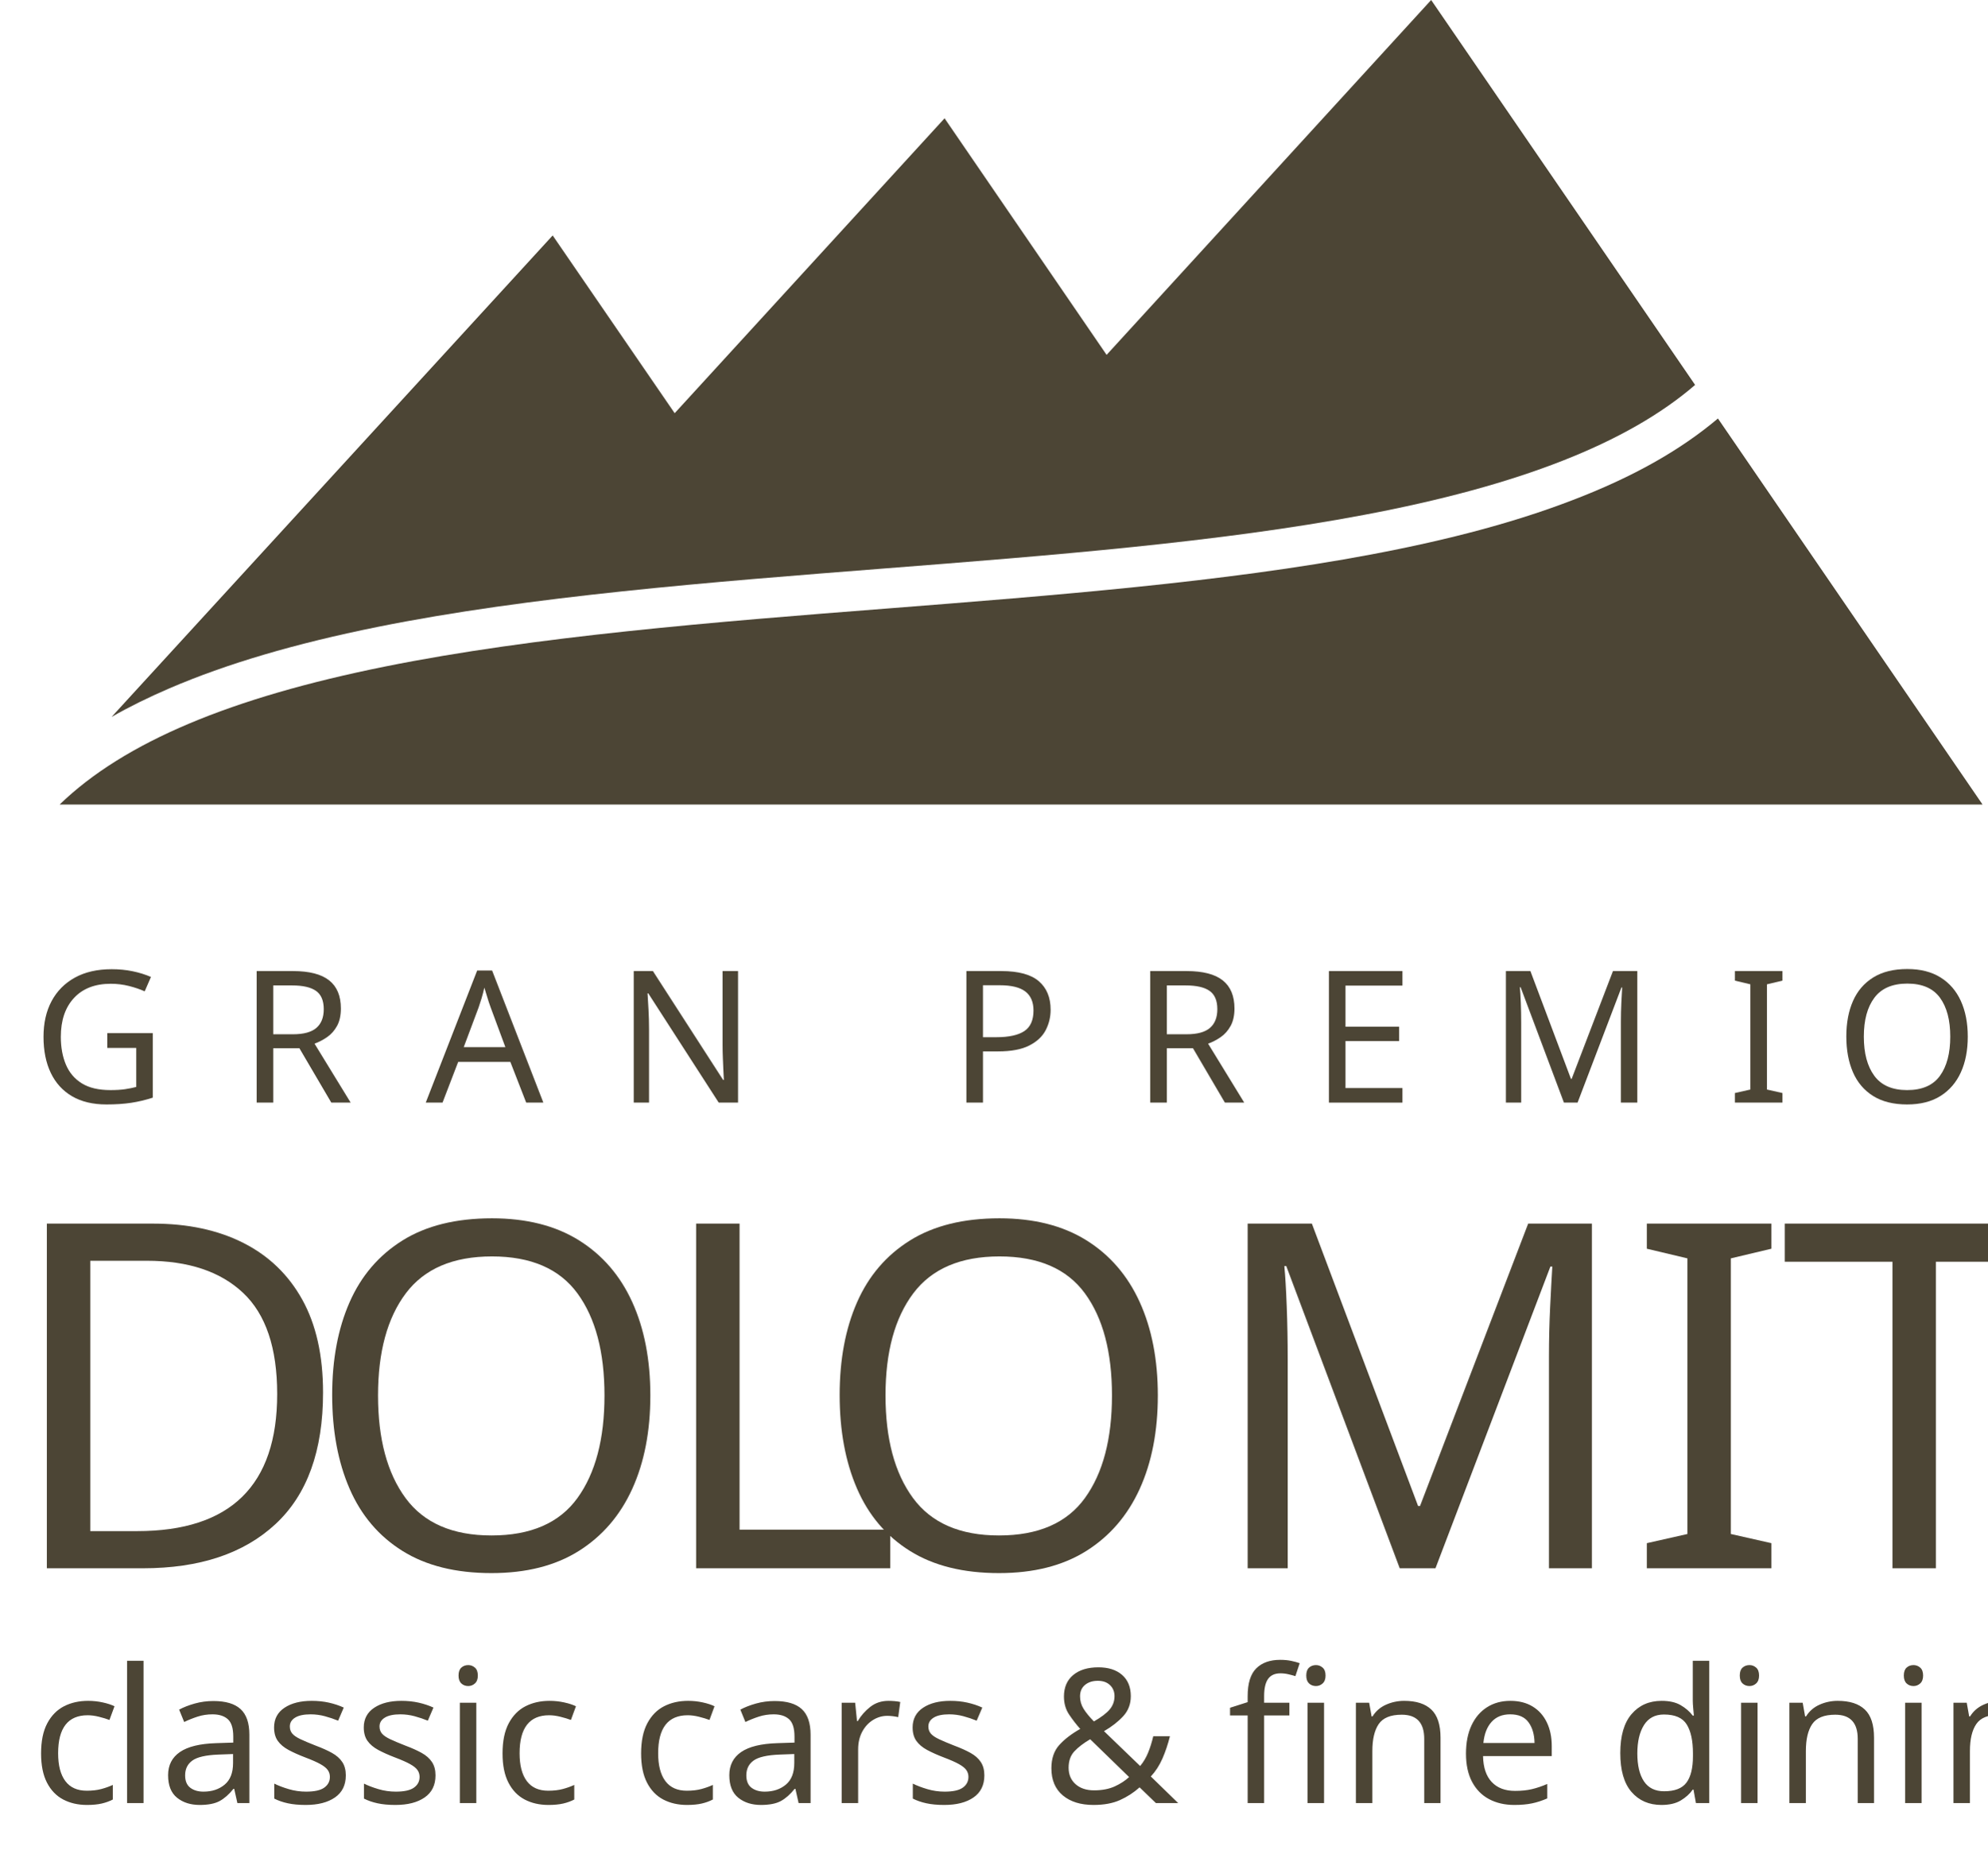
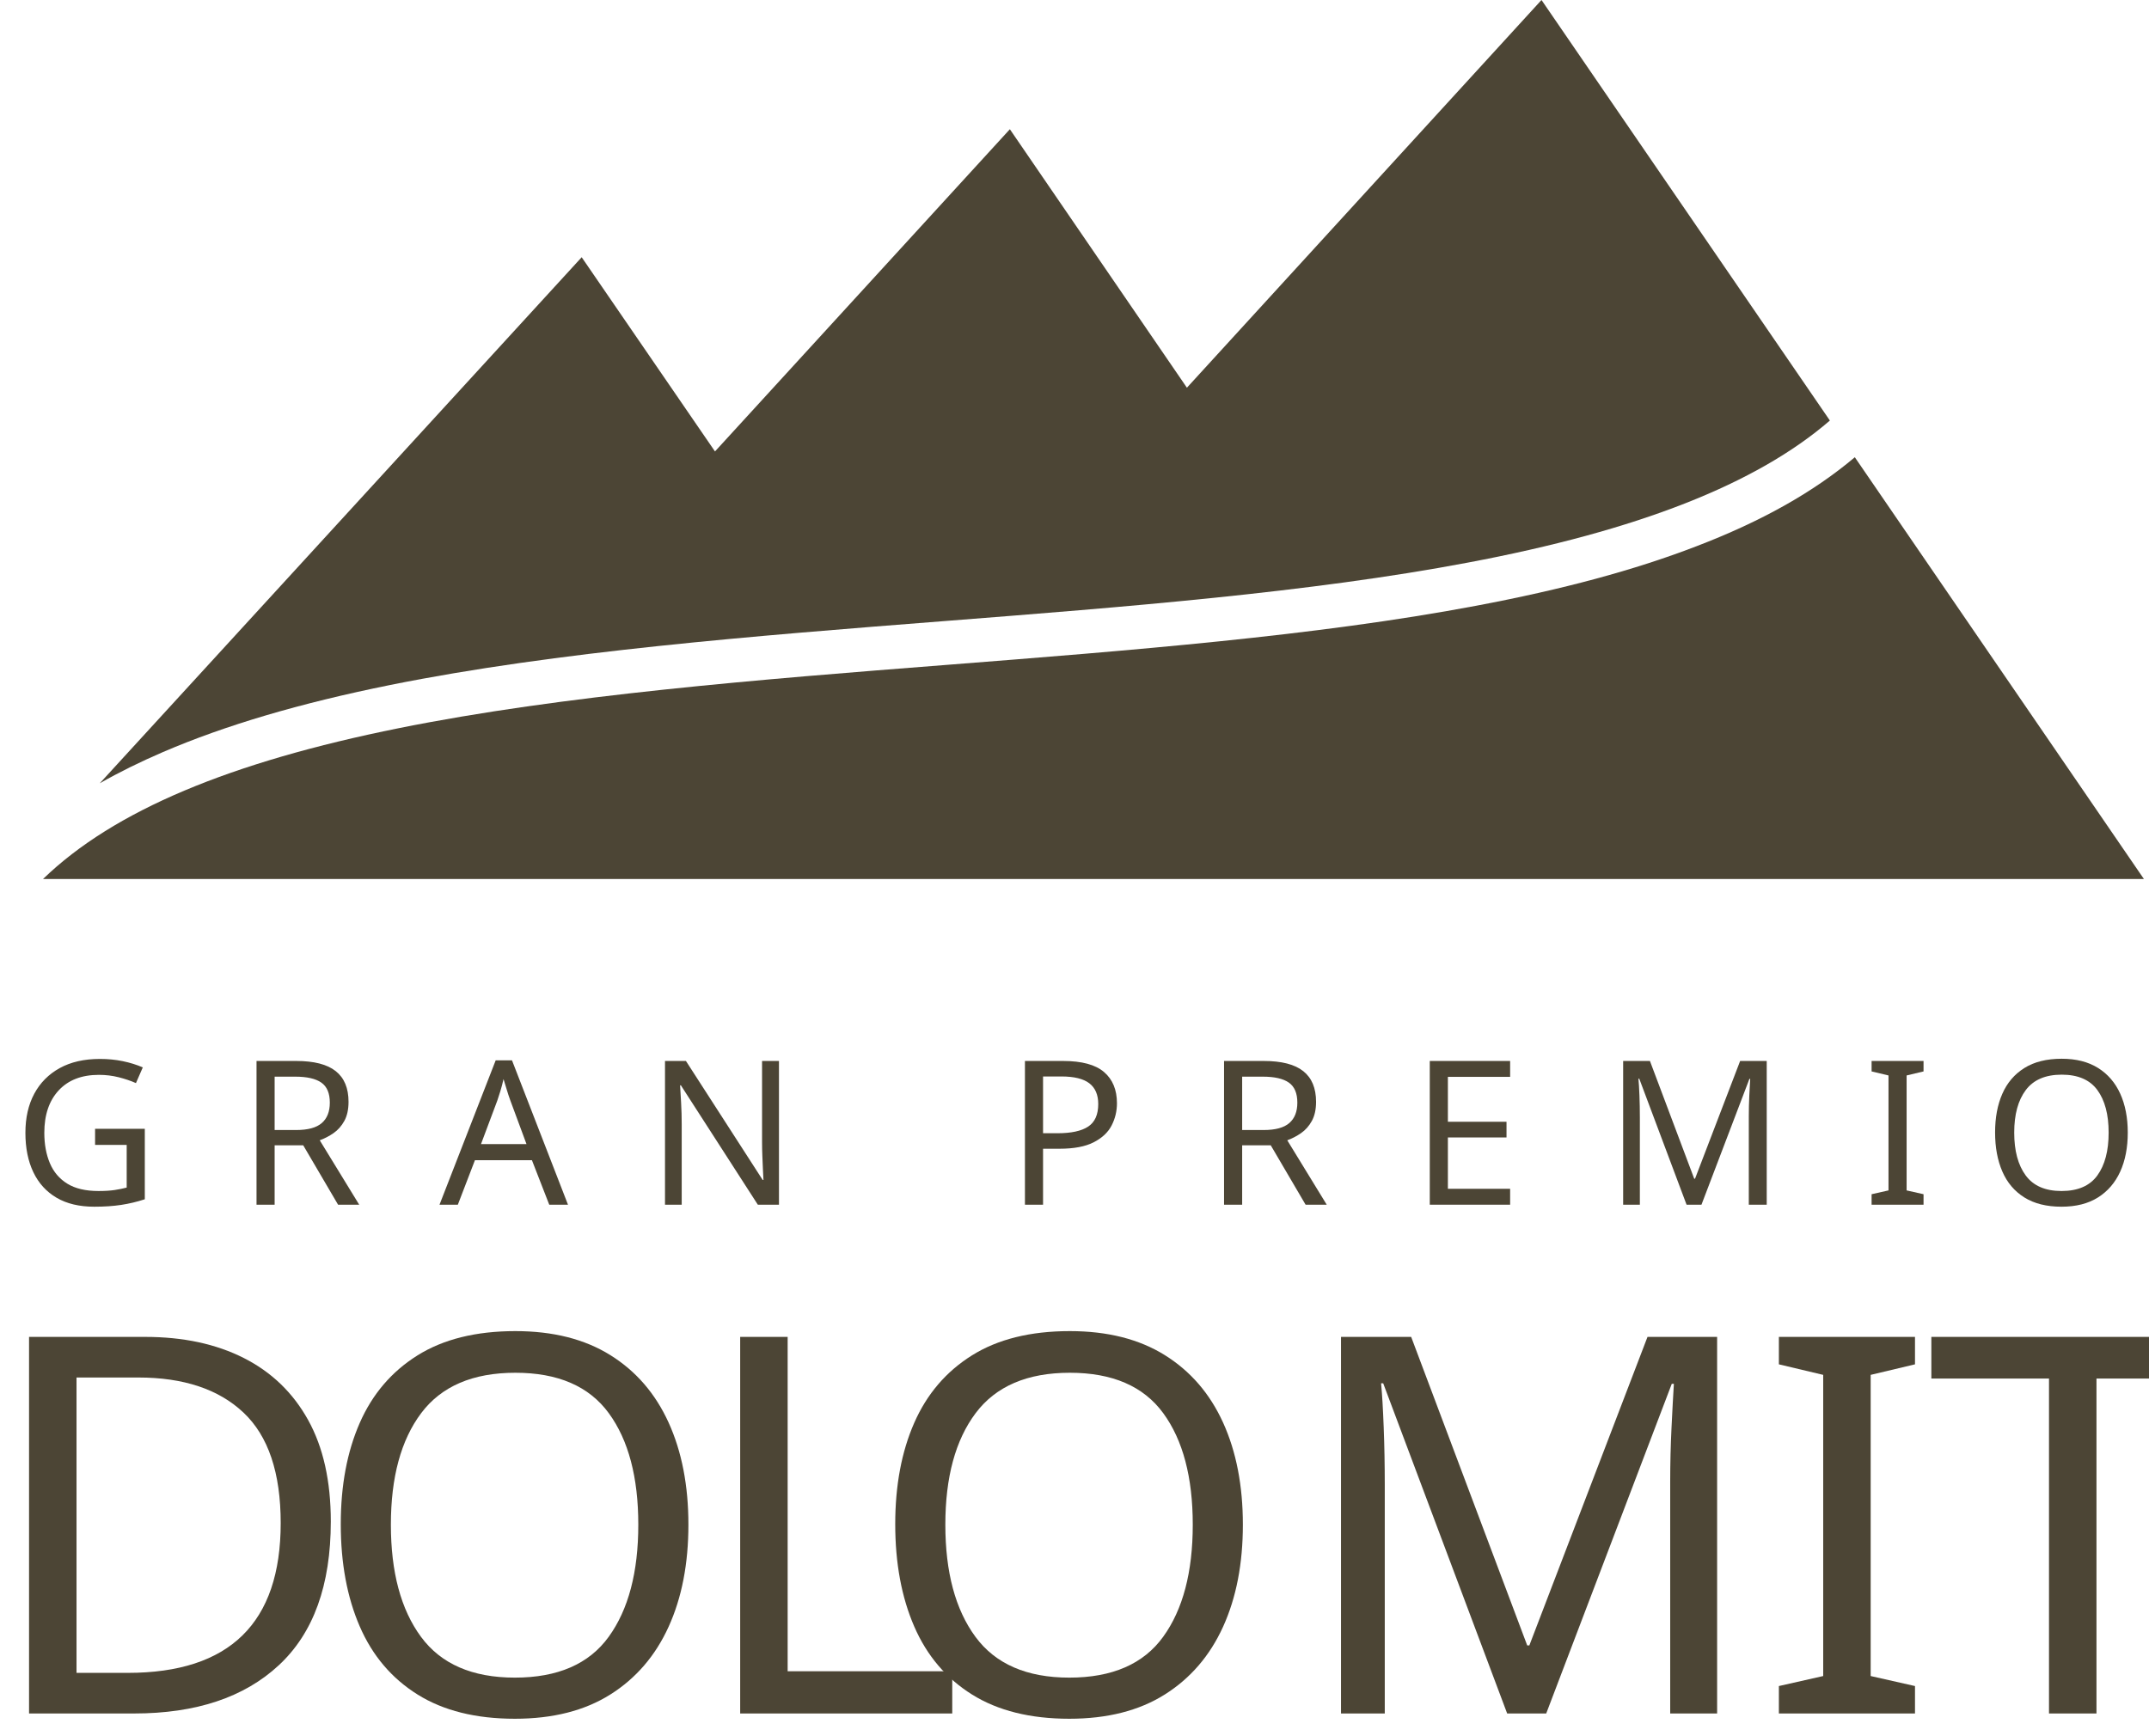
- <svg xmlns="http://www.w3.org/2000/svg" version="1.1" x="0px" y="0px" width="1236.2px" height="1153.6px" viewBox="0 0 1236.2 1153.6" enable-background="new 0 0 1236.2 1153.6" xml:space="preserve">
+ <svg xmlns="http://www.w3.org/2000/svg" version="1.1" id="Layer_1" x="0px" y="0px" width="1223.6px" height="988.3px" viewBox="12.6 0 1223.6 988.3" enable-background="new 12.6 0 1223.6 988.3" xml:space="preserve">
  <g id="mountains" display="none">
</g>
  <g id="car" display="none">
</g>
  <g id="Layer_5">
    <g>
-       <text transform="matrix(1 0 0 1 19.144 1121.937)">
-         <tspan x="0" y="0" fill="#4C4535" font-family="'FuturaLT'" font-size="116.492" letter-spacing="-1">c</tspan>
-         <tspan x="50" y="0" fill="#4C4535" font-family="'FuturaLT'" font-size="116.492">lassic cars &amp; fine dining</tspan>
-       </text>
-       <text transform="matrix(1 0 0 1 0 975.8442)">
-         <tspan x="0" y="0" fill="#4C4535" font-family="'FuturaLT-Light'" font-size="300.382" letter-spacing="-7">D</tspan>
-         <tspan x="188.3" y="0" fill="#4C4535" font-family="'FuturaLT-Light'" font-size="300.382" letter-spacing="-19">OL</tspan>
-         <tspan x="504" y="0" fill="#4C4535" font-family="'FuturaLT-Light'" font-size="300.382" letter-spacing="-13">O</tspan>
-         <tspan x="747" y="0" fill="#4C4535" font-family="'FuturaLT-Light'" font-size="300.382" letter-spacing="-7">MITI</tspan>
-       </text>
-       <text transform="matrix(1 0 0 1 20.0649 686.0898)">
-         <tspan x="0" y="0" fill="#4C4535" font-family="'FuturaLT'" font-size="114.653" letter-spacing="45">GRAN PR</tspan>
-         <tspan x="795.5" y="0" fill="#4C4535" font-family="'FuturaLT'" font-size="114.653" letter-spacing="50">E</tspan>
-         <tspan x="905.6" y="0" fill="#4C4535" font-family="'FuturaLT'" font-size="114.653" letter-spacing="45">MI</tspan>
-         <tspan x="1121.5" y="0" fill="#4C4535" font-family="'FuturaLT'" font-size="114.653" letter-spacing="20">O</tspan>
-       </text>
+       <text transform="matrix(1 0 0 1 4.882812e-04 975.8447)" fill="#4C4535" font-family="'FuturaLT-Light'" font-size="300.382" letter-spacing="-6">D</text>
+       <text transform="matrix(1 0 0 1 188.3003 975.8447)" fill="#4C4535" font-family="'FuturaLT-Light'" font-size="300.382" letter-spacing="-18">OL</text>
+       <text transform="matrix(1 0 0 1 504.0005 975.8447)" fill="#4C4535" font-family="'FuturaLT-Light'" font-size="300.382" letter-spacing="-12">O</text>
+       <text transform="matrix(1 0 0 1 747.0005 975.8447)" fill="#4C4535" font-family="'FuturaLT-Light'" font-size="300.382" letter-spacing="-6">MITI</text>
+       <text transform="matrix(1 0 0 1 20.0649 686.0898)" fill="#4C4535" font-family="'FuturaLT'" font-size="114.653" letter-spacing="44">GRAN PR</text>
+       <text transform="matrix(1 0 0 1 815.5649 686.0898)" fill="#4C4535" font-family="'FuturaLT'" font-size="114.653" letter-spacing="49">E</text>
+       <text transform="matrix(1 0 0 1 925.6655 686.0898)" fill="#4C4535" font-family="'FuturaLT'" font-size="114.653" letter-spacing="44">MI</text>
+       <text transform="matrix(1 0 0 1 1141.565 686.0898)" fill="#4C4535" font-family="'FuturaLT'" font-size="114.653" letter-spacing="19">O</text>
      <g>
-         <path fill="#4C4535" d="M105.4,428.3c35.6-15.3,78-27.8,129.4-38.2c94.8-19.1,207-27.9,315.6-36.4c102.4-8,208.3-16.3,298-33.3     c96.7-18.2,164.2-44.7,206.1-80.9L890.3,0L688.4,220.8L587.6,73.6L419.7,257.1l-75.9-110.6L69.4,446.1     C80.4,439.8,92.4,433.9,105.4,428.3z" />
-         <path fill="#4C4535" d="M1068.7,260.4c-23.6,19.9-53.1,36.5-90.2,50.7c-35,13.5-76.1,24.6-125.5,33.9     c-91.1,17.2-197.6,25.5-300.7,33.6C444.5,387,333,395.9,239.7,414.7C143.9,434,77.4,461.6,37.1,500.6h160.1h235.5h154.1h293.3     h353.2L1068.7,260.4z" />
+         <path fill="#4C4535" d="M105.4,428.3c35.6-15.3,78-27.8,129.4-38.2C329.6,371,441.8,362.2,550.4,353.7     c102.399-8,208.299-16.3,298-33.3c96.699-18.2,164.199-44.7,206.1-80.9L890.299,0L688.401,220.8L587.6,73.6L419.7,257.1     l-75.9-110.6L69.4,446.1C80.4,439.8,92.4,433.9,105.4,428.3z" />
+         <path fill="#4C4535" d="M1068.7,260.4c-23.6,19.9-53.1,36.5-90.199,50.7c-35,13.5-76.1,24.601-125.5,33.9     c-91.1,17.2-197.6,25.5-300.701,33.6C444.5,387,333,395.9,239.7,414.7C143.9,434,77.4,461.6,37.1,500.6h160.1h235.5h154.1h293.3     h353.199L1068.7,260.4z" />
      </g>
    </g>
  </g>
</svg>
